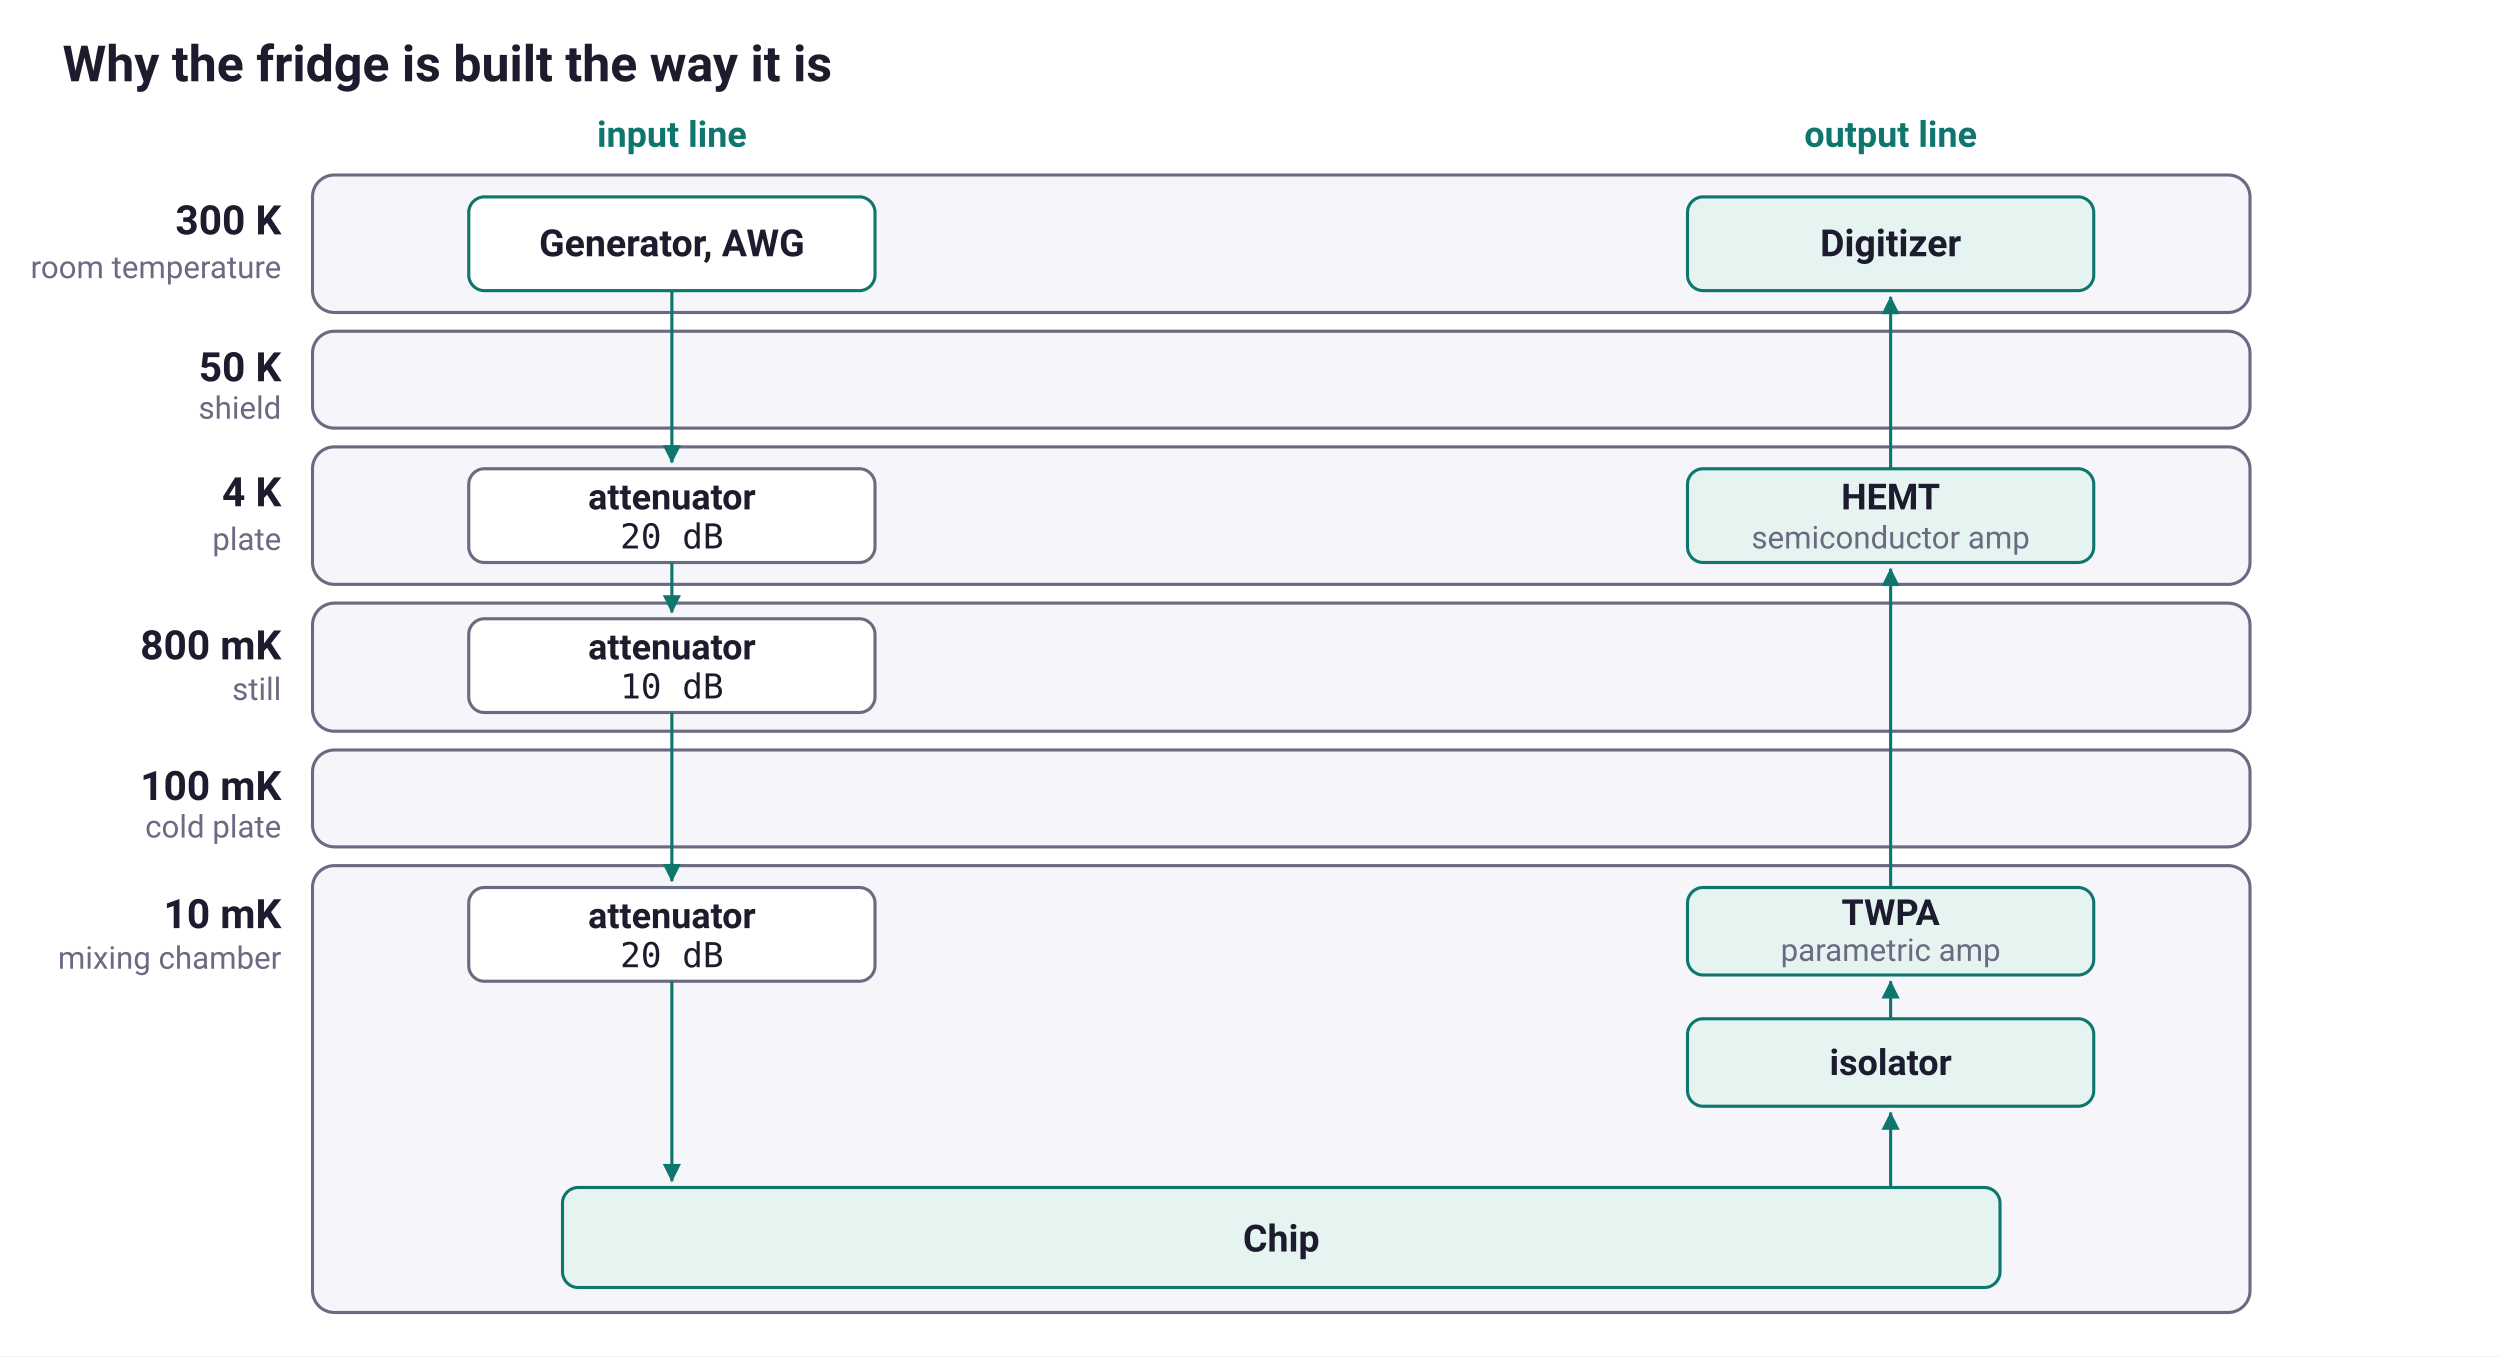
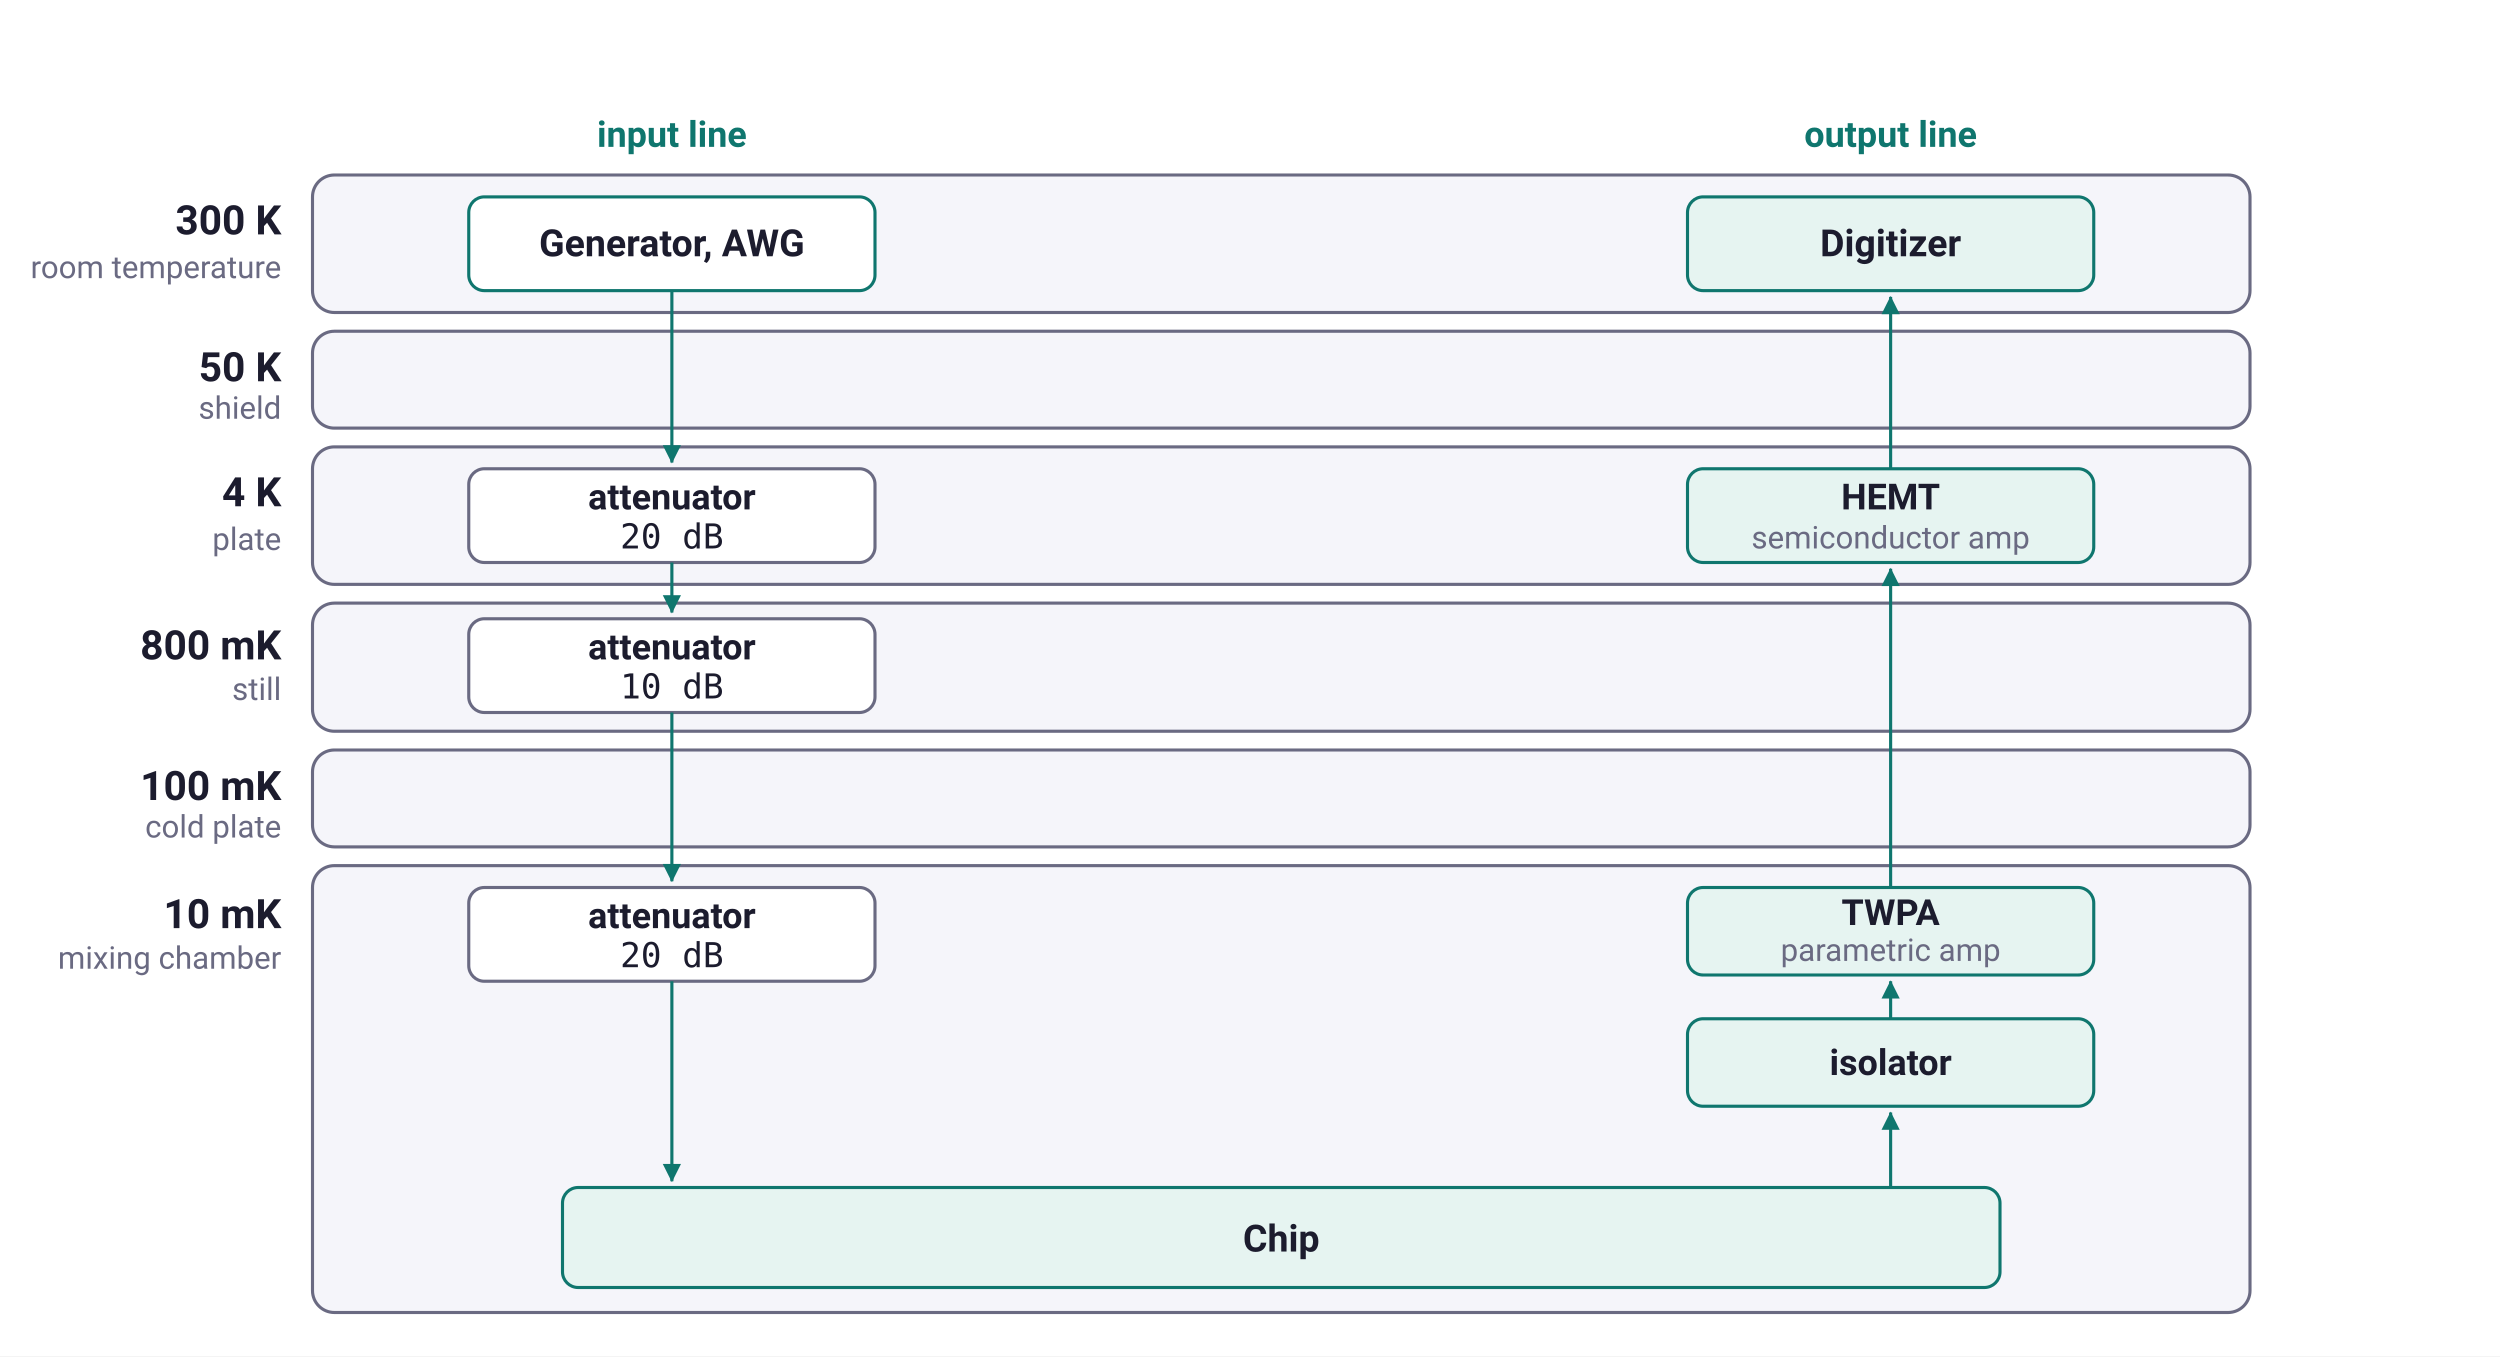
<svg xmlns="http://www.w3.org/2000/svg" viewBox="0 0 1600 868" width="1600" height="868" role="img" font-family="-apple-system, Segoe UI, Roboto, Helvetica, Arial, sans-serif">
  <defs>
    <marker id="arrow" viewBox="0 0 12 12" refX="10.5" refY="6" markerWidth="7" markerHeight="7" orient="auto">
      <path d="M1 1 L11 6 L1 11 Z" fill="#0f766e" />
    </marker>
  </defs>
  <rect width="1600" height="868" fill="#ffffff" />
-   <text x="40" y="52" font-size="32" font-weight="700" fill="#1c1c2e">Why the fridge is built the way it is</text>
  <g transform="translate(0,-32)">
    <text x="430" y="126" font-size="23" font-weight="700" fill="#0f766e" text-anchor="middle">input line</text>
    <text x="1210" y="126" font-size="23" font-weight="700" fill="#0f766e" text-anchor="middle">output line</text>
    <rect x="200" y="144" width="1240" height="88" rx="14" fill="#f5f5fa" stroke="#6a6a82" stroke-width="2" />
    <text x="180" y="182" font-size="26" font-weight="700" fill="#1c1c2e" text-anchor="end">300 K</text>
    <text x="180" y="210" font-size="20" fill="#6a6a82" text-anchor="end">room temperature</text>
    <rect x="300" y="158" width="260" height="60" rx="10" fill="#ffffff" stroke="#0f766e" stroke-width="2" />
    <text x="430" y="196" font-size="24" font-weight="700" fill="#1c1c2e" text-anchor="middle">Generator, AWG</text>
    <rect x="1080" y="158" width="260" height="60" rx="10" fill="#e6f4f1" stroke="#0f766e" stroke-width="2" />
    <text x="1210" y="196" font-size="24" font-weight="700" fill="#1c1c2e" text-anchor="middle">Digitizer</text>
    <rect x="200" y="244" width="1240" height="62" rx="14" fill="#f5f5fa" stroke="#6a6a82" stroke-width="2" />
    <text x="180" y="276" font-size="26" font-weight="700" fill="#1c1c2e" text-anchor="end">50 K</text>
    <text x="180" y="300" font-size="20" fill="#6a6a82" text-anchor="end">shield</text>
    <rect x="200" y="318" width="1240" height="88" rx="14" fill="#f5f5fa" stroke="#6a6a82" stroke-width="2" />
    <text x="180" y="356" font-size="26" font-weight="700" fill="#1c1c2e" text-anchor="end">4 K</text>
    <text x="180" y="384" font-size="20" fill="#6a6a82" text-anchor="end">plate</text>
    <rect x="300" y="332" width="260" height="60" rx="10" fill="#ffffff" stroke="#6a6a82" stroke-width="2" />
    <text x="430" y="358" font-size="23" font-weight="700" fill="#1c1c2e" text-anchor="middle">attenuator</text>
    <text x="430" y="383" font-size="22" fill="#1c1c2e" text-anchor="middle" font-family="ui-monospace, SFMono-Regular, Menlo, Consolas, monospace">20 dB</text>
    <rect x="1080" y="332" width="260" height="60" rx="10" fill="#e6f4f1" stroke="#0f766e" stroke-width="2" />
    <text x="1210" y="358" font-size="23" font-weight="700" fill="#1c1c2e" text-anchor="middle">HEMT</text>
    <text x="1210" y="383" font-size="20" fill="#6a6a82" text-anchor="middle">semiconductor amp</text>
    <rect x="200" y="418" width="1240" height="82" rx="14" fill="#f5f5fa" stroke="#6a6a82" stroke-width="2" />
    <text x="180" y="454" font-size="26" font-weight="700" fill="#1c1c2e" text-anchor="end">800 mK</text>
    <text x="180" y="480" font-size="20" fill="#6a6a82" text-anchor="end">still</text>
    <rect x="300" y="428" width="260" height="60" rx="10" fill="#ffffff" stroke="#6a6a82" stroke-width="2" />
    <text x="430" y="454" font-size="23" font-weight="700" fill="#1c1c2e" text-anchor="middle">attenuator</text>
    <text x="430" y="479" font-size="22" fill="#1c1c2e" text-anchor="middle" font-family="ui-monospace, SFMono-Regular, Menlo, Consolas, monospace">10 dB</text>
    <rect x="200" y="512" width="1240" height="62" rx="14" fill="#f5f5fa" stroke="#6a6a82" stroke-width="2" />
    <text x="180" y="544" font-size="26" font-weight="700" fill="#1c1c2e" text-anchor="end">100 mK</text>
    <text x="180" y="568" font-size="20" fill="#6a6a82" text-anchor="end">cold plate</text>
    <rect x="200" y="586" width="1240" height="286" rx="14" fill="#f5f5fa" stroke="#6a6a82" stroke-width="2" />
    <text x="180" y="626" font-size="26" font-weight="700" fill="#1c1c2e" text-anchor="end">10 mK</text>
    <text x="180" y="652" font-size="20" fill="#6a6a82" text-anchor="end">mixing chamber</text>
    <rect x="300" y="600" width="260" height="60" rx="10" fill="#ffffff" stroke="#6a6a82" stroke-width="2" />
    <text x="430" y="626" font-size="23" font-weight="700" fill="#1c1c2e" text-anchor="middle">attenuator</text>
    <text x="430" y="651" font-size="22" fill="#1c1c2e" text-anchor="middle" font-family="ui-monospace, SFMono-Regular, Menlo, Consolas, monospace">20 dB</text>
    <rect x="1080" y="600" width="260" height="56" rx="10" fill="#e6f4f1" stroke="#0f766e" stroke-width="2" />
    <text x="1210" y="624" font-size="23" font-weight="700" fill="#1c1c2e" text-anchor="middle">TWPA</text>
    <text x="1210" y="647" font-size="20" fill="#6a6a82" text-anchor="middle">parametric amp</text>
    <rect x="1080" y="684" width="260" height="56" rx="10" fill="#e6f4f1" stroke="#0f766e" stroke-width="2" />
    <text x="1210" y="720" font-size="23" font-weight="700" fill="#1c1c2e" text-anchor="middle">isolator</text>
    <rect x="360" y="792" width="920" height="64" rx="10" fill="#e6f4f1" stroke="#0f766e" stroke-width="2" />
    <text x="820" y="833" font-size="24" font-weight="700" fill="#1c1c2e" text-anchor="middle">Chip</text>
    <line x1="430" y1="218" x2="430" y2="328" stroke="#0f766e" stroke-width="2" marker-end="url(#arrow)" />
    <line x1="430" y1="392" x2="430" y2="424" stroke="#0f766e" stroke-width="2" marker-end="url(#arrow)" />
    <line x1="430" y1="488" x2="430" y2="596" stroke="#0f766e" stroke-width="2" marker-end="url(#arrow)" />
    <line x1="430" y1="660" x2="430" y2="788" stroke="#0f766e" stroke-width="2" marker-end="url(#arrow)" />
    <line x1="1210" y1="792" x2="1210" y2="744" stroke="#0f766e" stroke-width="2" marker-end="url(#arrow)" />
    <line x1="1210" y1="684" x2="1210" y2="660" stroke="#0f766e" stroke-width="2" marker-end="url(#arrow)" />
    <line x1="1210" y1="600" x2="1210" y2="396" stroke="#0f766e" stroke-width="2" marker-end="url(#arrow)" />
    <line x1="1210" y1="332" x2="1210" y2="222" stroke="#0f766e" stroke-width="2" marker-end="url(#arrow)" />
  </g>
</svg>
